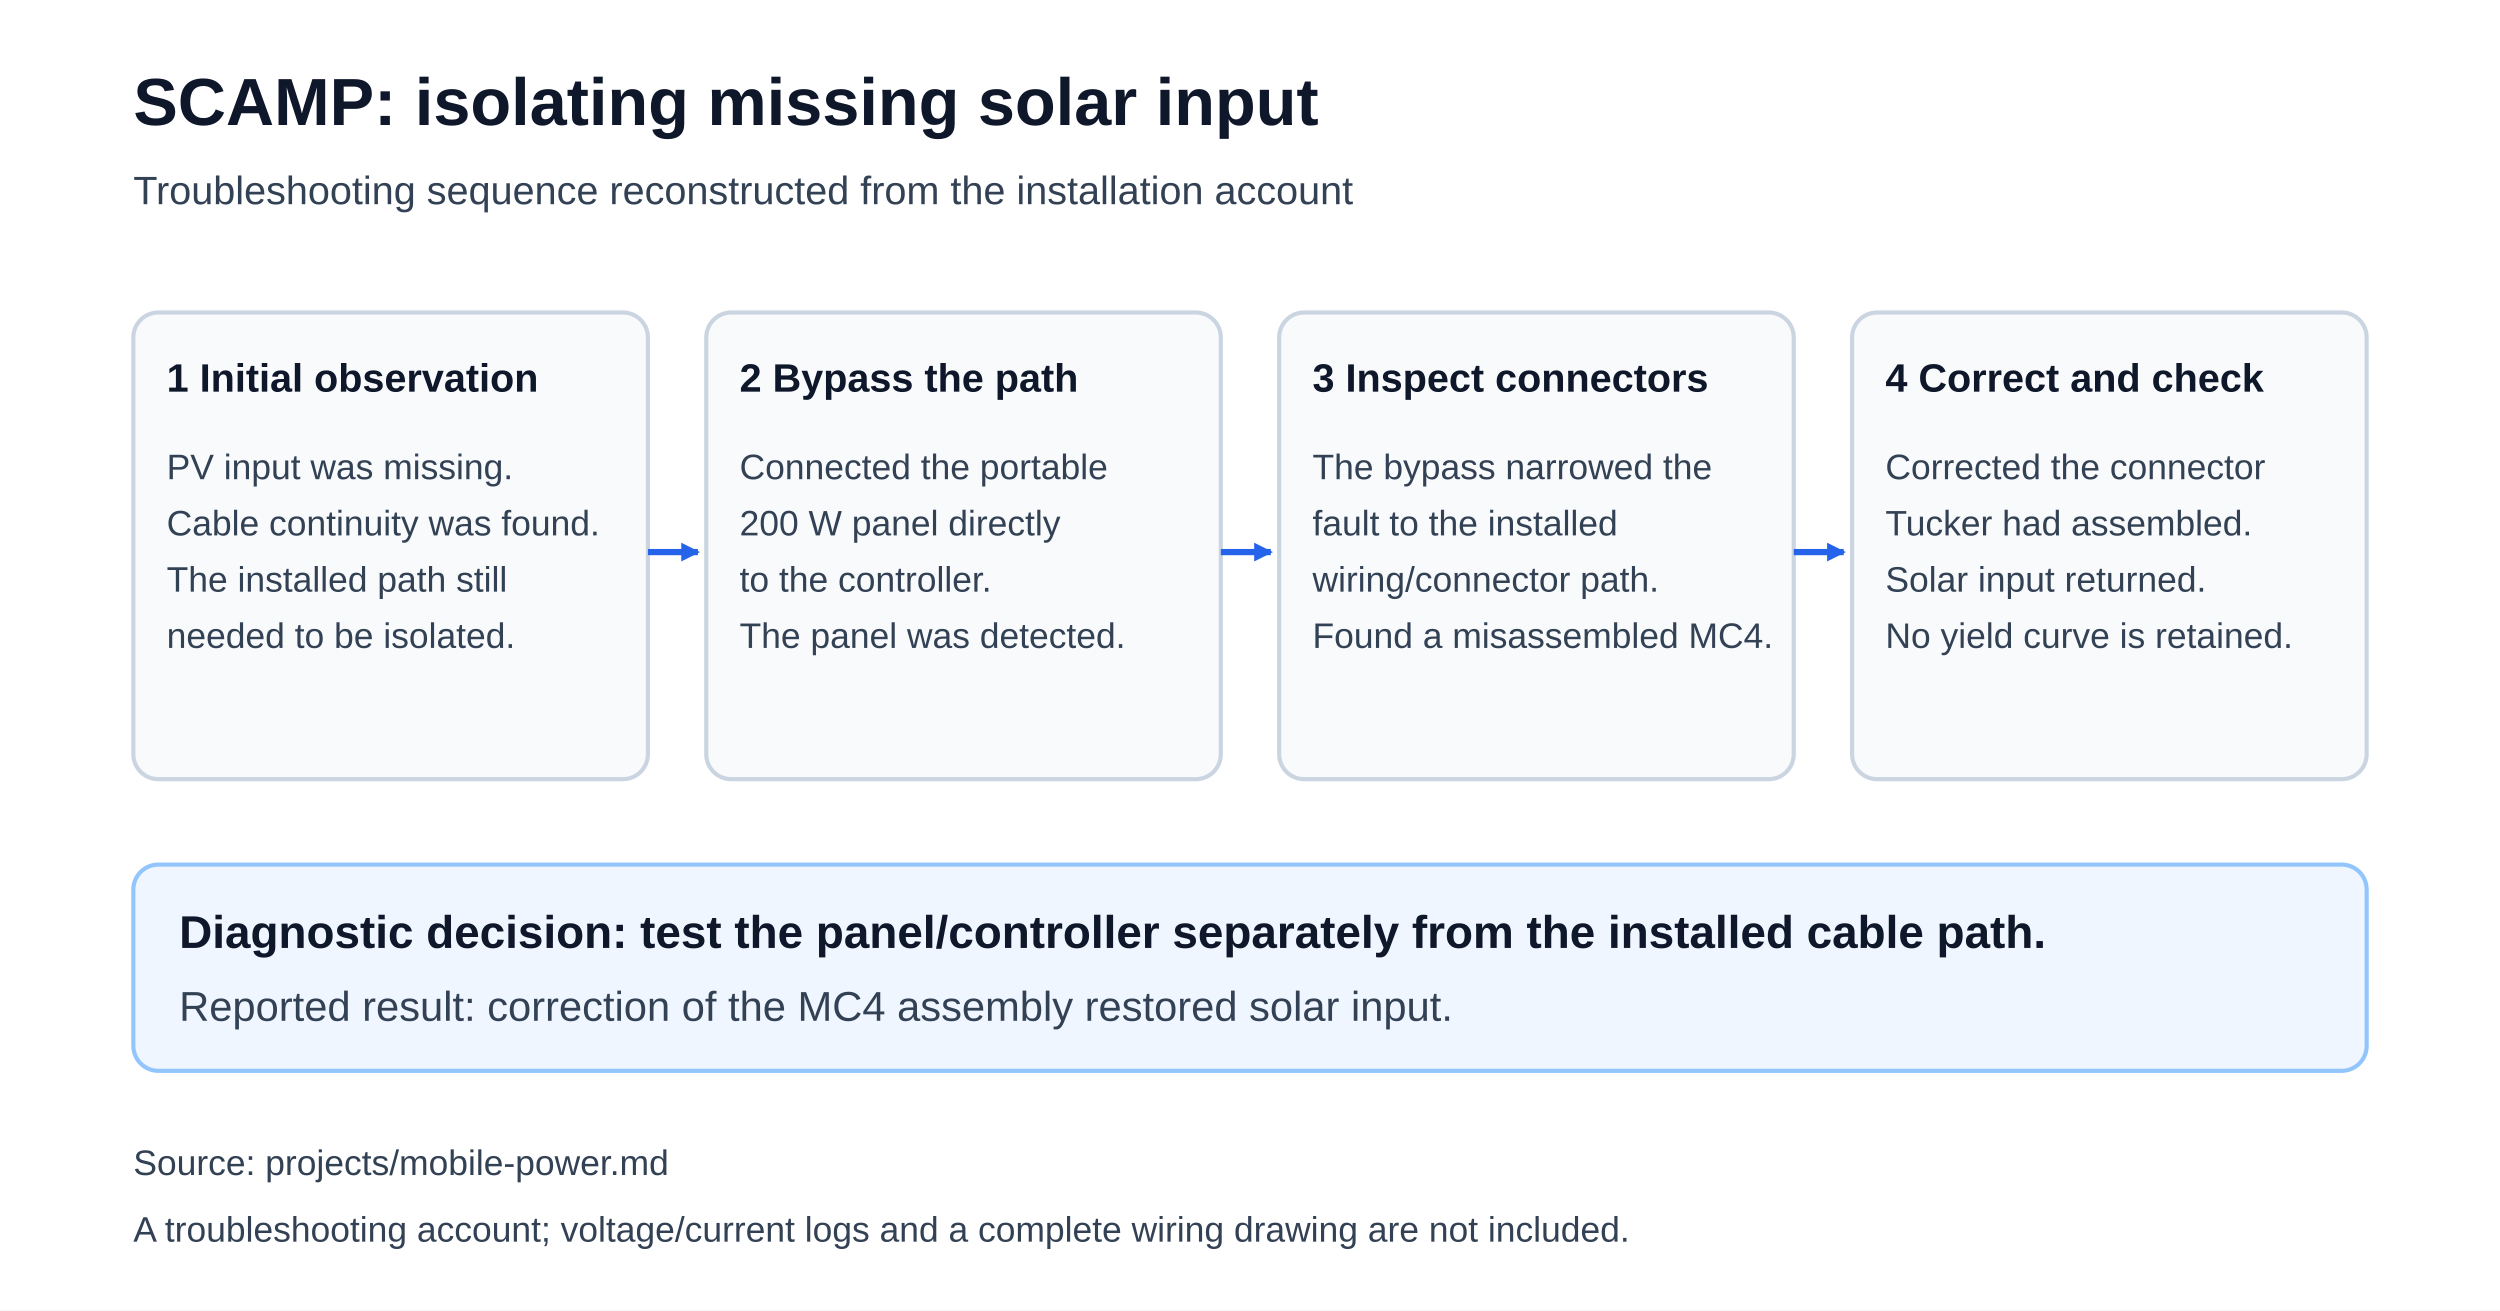
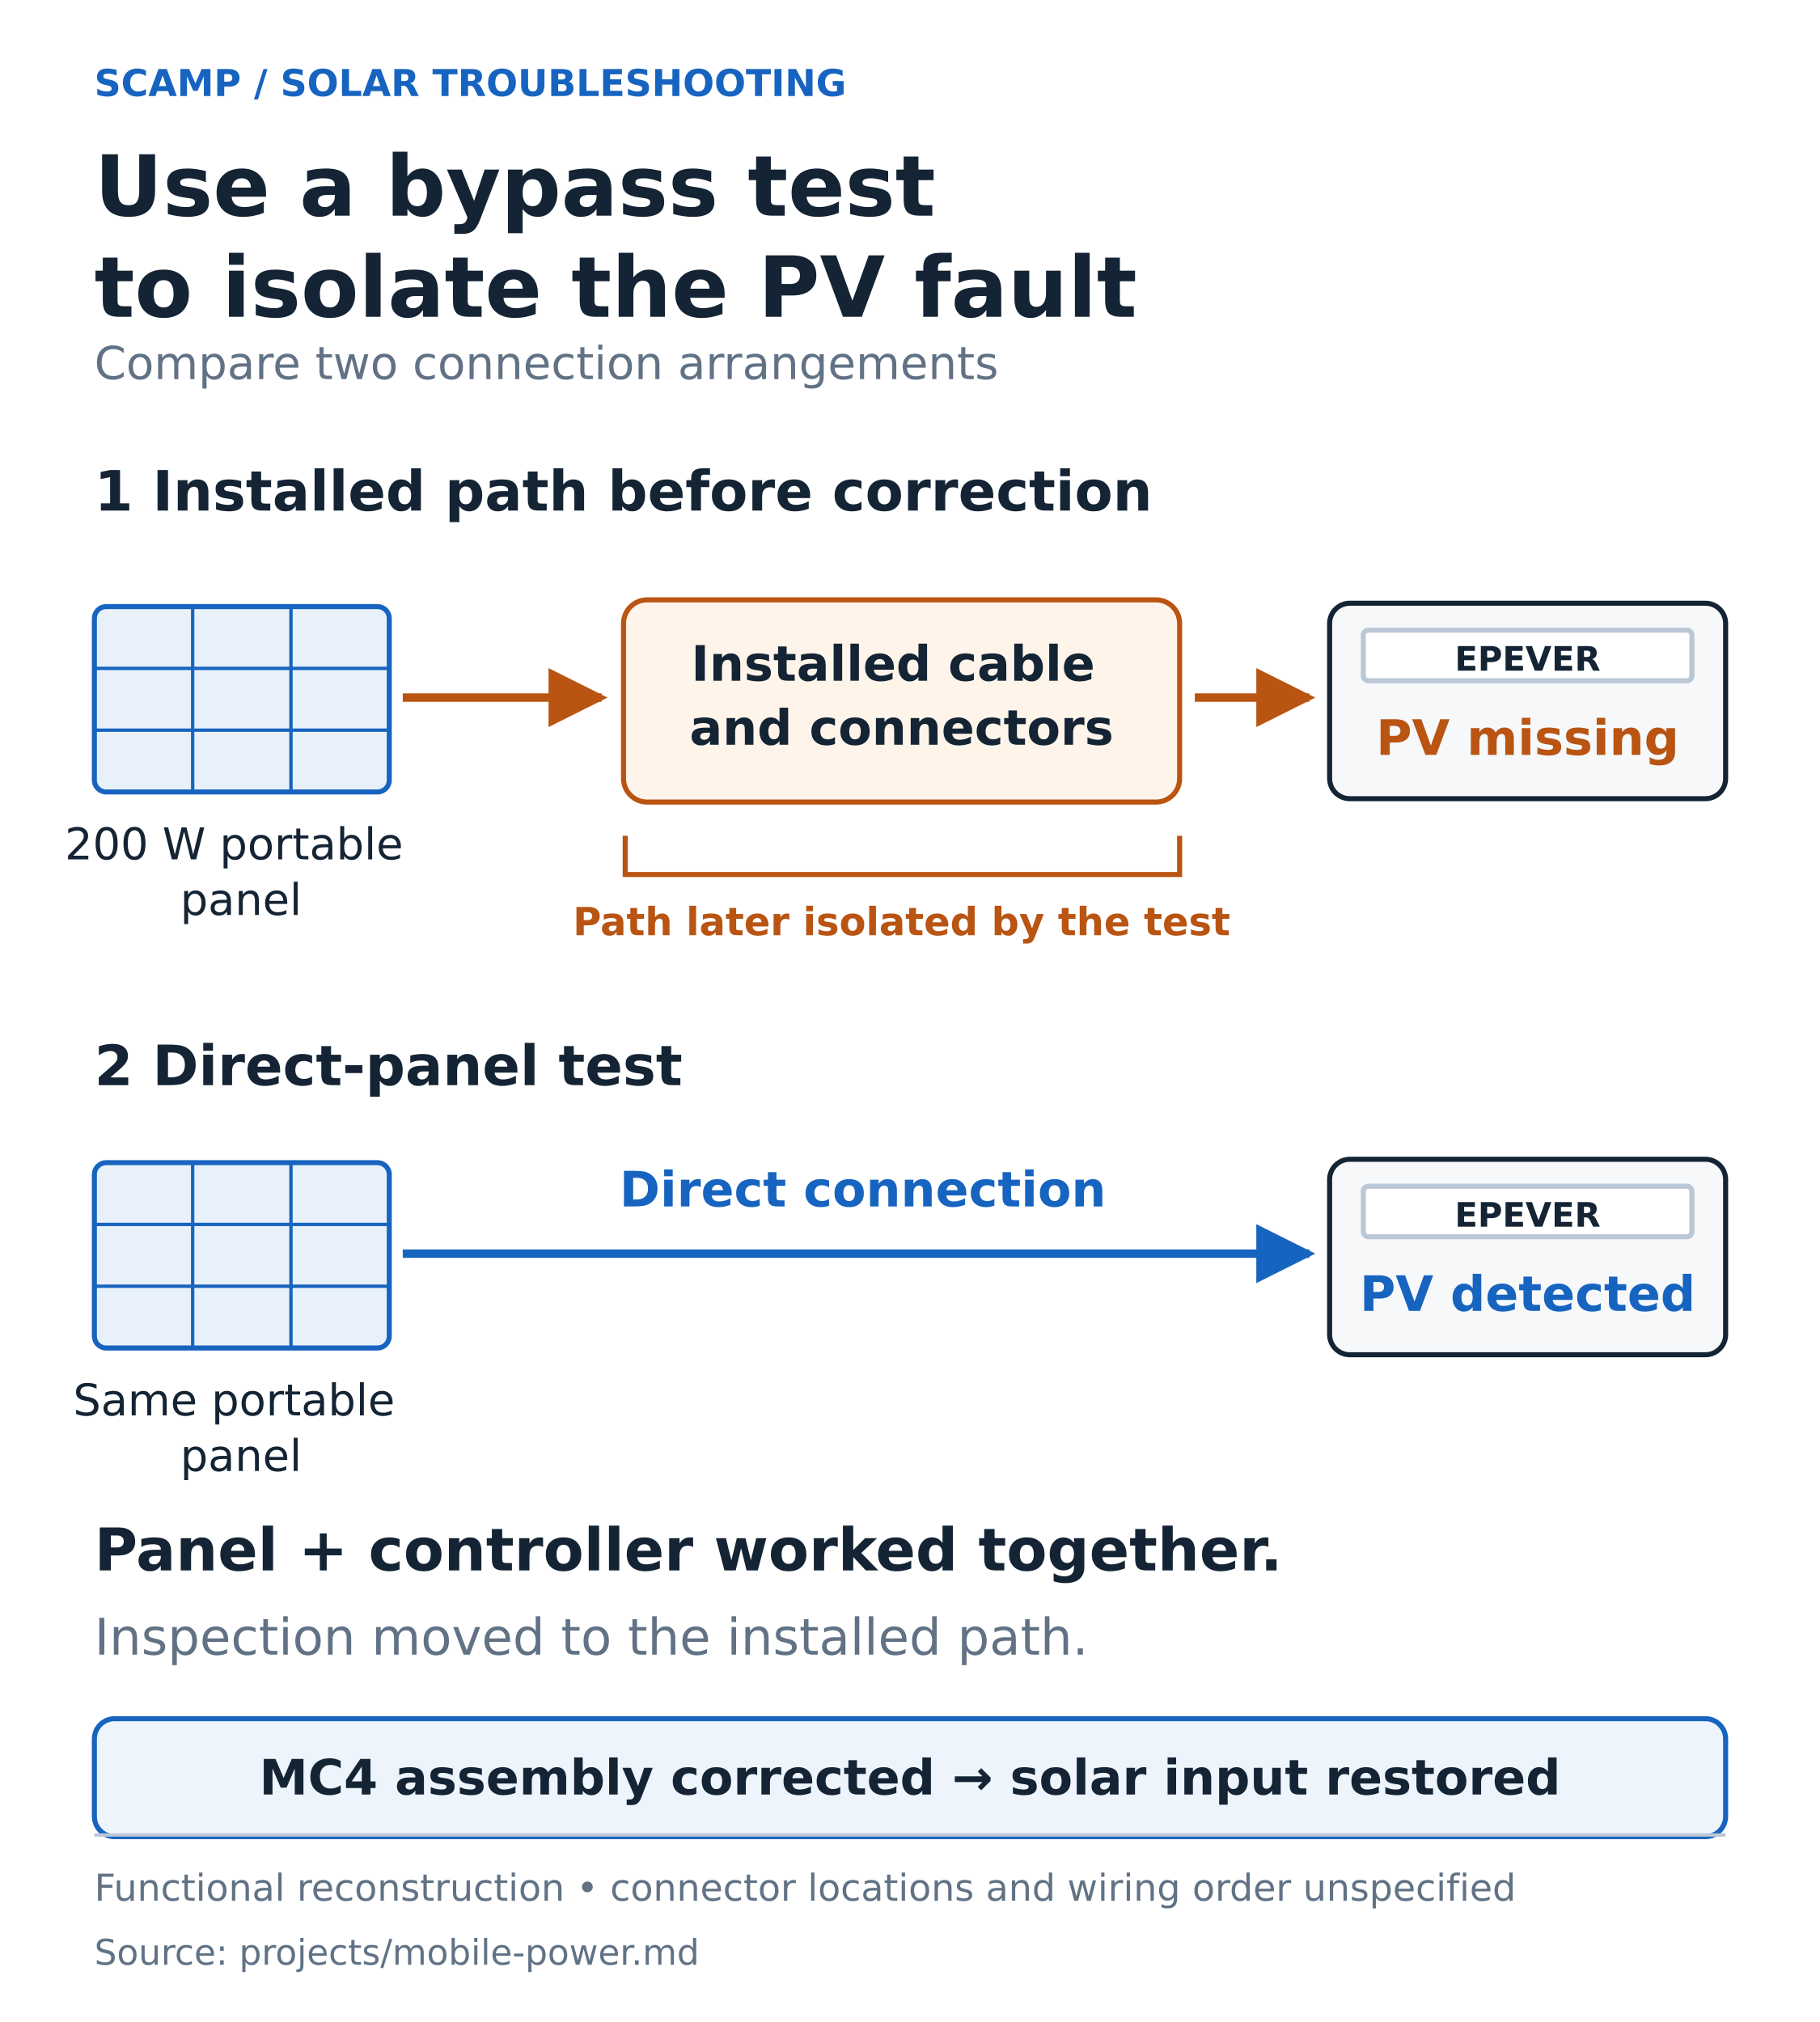
- <svg xmlns="http://www.w3.org/2000/svg" width="1200" height="629" viewBox="0 0 1200 629" role="img" aria-labelledby="title desc">
+ <svg xmlns="http://www.w3.org/2000/svg" width="1080" height="1200" viewBox="0 0 1080 1200" role="img" aria-labelledby="title desc">
  <defs>
-     <marker id="measure" markerWidth="9" markerHeight="9" refX="8" refY="4.5" orient="auto" markerUnits="userSpaceOnUse">
-       <path d="M0,0 L9,4.5 L0,9 Z" fill="#2563eb" />
+     <marker id="blue" viewBox="0 0 10 10" refX="9" refY="5" markerWidth="7" markerHeight="7" orient="auto-start-reverse">
+       <path d="M 0 0 L 10 5 L 0 10 z" fill="#1764C0" />
    </marker>
-     <marker id="command" markerWidth="9" markerHeight="9" refX="8" refY="4.5" orient="auto" markerUnits="userSpaceOnUse">
-       <path d="M0,0 L9,4.5 L0,9 Z" fill="#9a3412" />
+     <marker id="orange" viewBox="0 0 10 10" refX="9" refY="5" markerWidth="7" markerHeight="7" orient="auto-start-reverse">
+       <path d="M 0 0 L 10 5 L 0 10 z" fill="#B95412" />
    </marker>
  </defs>
-   <rect width="1200" height="629" fill="white" />
-   <g font-family="Arial, Helvetica, sans-serif">
-     <text x="64" y="60" font-size="32" font-weight="700" fill="#0f172a">SCAMP: isolating missing solar input</text>
-     <text x="64" y="98" font-size="19" font-weight="400" fill="#334155">Troubleshooting sequence reconstructed from the installation account</text>
-     <rect x="64" y="150" width="247" height="224" rx="12" fill="#f8fafc" stroke="#cbd5e1" stroke-width="2" />
-     <text x="80" y="188" font-size="19" font-weight="700" fill="#0f172a">1  Initial observation</text>
-     <text x="80" y="230" font-size="17" font-weight="400" fill="#334155">PV input was missing.</text>
-     <text x="80" y="257" font-size="17" font-weight="400" fill="#334155">Cable continuity was found.</text>
-     <text x="80" y="284" font-size="17" font-weight="400" fill="#334155">The installed path still</text>
-     <text x="80" y="311" font-size="17" font-weight="400" fill="#334155">needed to be isolated.</text>
-     <rect x="339" y="150" width="247" height="224" rx="12" fill="#f8fafc" stroke="#cbd5e1" stroke-width="2" />
-     <text x="355" y="188" font-size="19" font-weight="700" fill="#0f172a">2  Bypass the path</text>
-     <text x="355" y="230" font-size="17" font-weight="400" fill="#334155">Connected the portable</text>
-     <text x="355" y="257" font-size="17" font-weight="400" fill="#334155">200 W panel directly</text>
-     <text x="355" y="284" font-size="17" font-weight="400" fill="#334155">to the controller.</text>
-     <text x="355" y="311" font-size="17" font-weight="400" fill="#334155">The panel was detected.</text>
-     <rect x="614" y="150" width="247" height="224" rx="12" fill="#f8fafc" stroke="#cbd5e1" stroke-width="2" />
-     <text x="630" y="188" font-size="19" font-weight="700" fill="#0f172a">3  Inspect connectors</text>
-     <text x="630" y="230" font-size="17" font-weight="400" fill="#334155">The bypass narrowed the</text>
-     <text x="630" y="257" font-size="17" font-weight="400" fill="#334155">fault to the installed</text>
-     <text x="630" y="284" font-size="17" font-weight="400" fill="#334155">wiring/connector path.</text>
-     <text x="630" y="311" font-size="17" font-weight="400" fill="#334155">Found a misassembled MC4.</text>
-     <rect x="889" y="150" width="247" height="224" rx="12" fill="#f8fafc" stroke="#cbd5e1" stroke-width="2" />
-     <text x="905" y="188" font-size="19" font-weight="700" fill="#0f172a">4  Correct and check</text>
-     <text x="905" y="230" font-size="17" font-weight="400" fill="#334155">Corrected the connector</text>
-     <text x="905" y="257" font-size="17" font-weight="400" fill="#334155">Tucker had assembled.</text>
-     <text x="905" y="284" font-size="17" font-weight="400" fill="#334155">Solar input returned.</text>
-     <text x="905" y="311" font-size="17" font-weight="400" fill="#334155">No yield curve is retained.</text>
-     <path d="M311 265 H335" fill="none" stroke="#2563eb" stroke-width="3" marker-end="url(#measure)" />
-     <path d="M586 265 H610" fill="none" stroke="#2563eb" stroke-width="3" marker-end="url(#measure)" />
-     <path d="M861 265 H885" fill="none" stroke="#2563eb" stroke-width="3" marker-end="url(#measure)" />
-     <rect x="64" y="415" width="1072" height="99" rx="12" fill="#eff6ff" stroke="#93c5fd" stroke-width="2" />
-     <text x="86" y="455" font-size="22" font-weight="700" fill="#0f172a">Diagnostic decision: test the panel/controller separately from the installed cable path.</text>
-     <text x="86" y="490" font-size="20" font-weight="400" fill="#334155">Reported result: correction of the MC4 assembly restored solar input.</text>
-     <text x="64" y="564" font-size="17" font-weight="400" fill="#334155">Source: projects/mobile-power.md</text>
-     <text x="64" y="596" font-size="17" font-weight="400" fill="#334155">A troubleshooting account; voltage/current logs and a complete wiring drawing are not included.</text>
+   <rect width="1080" height="1200" fill="#FFFFFF" />
+   <g font-family="DejaVu Sans, Arial, sans-serif">
+     <text x="56" y="57" fill="#1764C0" font-size="22" font-weight="700" text-anchor="start">
+       <tspan x="56" dy="0">SCAMP / SOLAR TROUBLESHOOTING</tspan>
+     </text>
+     <text x="56" y="128" fill="#142434" font-size="50" font-weight="700" text-anchor="start">
+       <tspan x="56" dy="0">Use a bypass test</tspan>
+       <tspan x="56" dy="60">to isolate the PV fault</tspan>
+     </text>
+     <text x="56" y="225" fill="#617285" font-size="27" font-weight="400" text-anchor="start">
+       <tspan x="56" dy="0">Compare two connection arrangements</tspan>
+     </text>
+     <text x="56" y="303" fill="#142434" font-size="33" font-weight="700" text-anchor="start">
+       <tspan x="56" dy="0">1  Installed path before correction</tspan>
+     </text>
+     <rect x="56" y="360" width="175" height="110" rx="7" fill="#E8F1FA" stroke="#1764C0" stroke-width="3" />
+     <line x1="114.333" y1="360" x2="114.333" y2="470" stroke="#1764C0" stroke-width="2" />
+     <line x1="172.667" y1="360" x2="172.667" y2="470" stroke="#1764C0" stroke-width="2" />
+     <line x1="56" y1="396.667" x2="231" y2="396.667" stroke="#1764C0" stroke-width="2" />
+     <line x1="56" y1="433.333" x2="231" y2="433.333" stroke="#1764C0" stroke-width="2" />
+     <text x="143" y="510" fill="#142434" font-size="26" font-weight="400" text-anchor="middle">
+       <tspan x="143" dy="0">200 W portable</tspan>
+       <tspan x="143" dy="33">panel</tspan>
+     </text>
+     <line x1="239" y1="414" x2="357" y2="414" stroke="#B95412" stroke-width="5" marker-end="url(#orange)" />
+     <rect x="370" y="356" width="330" height="120" rx="14" fill="#FFF4EA" stroke="#B95412" stroke-width="3" />
+     <text x="535" y="404" fill="#142434" font-size="29" font-weight="700" text-anchor="middle">
+       <tspan x="535" dy="0">Installed cable</tspan>
+       <tspan x="535" dy="38">and connectors</tspan>
+     </text>
+     <line x1="709" y1="414" x2="777" y2="414" stroke="#B95412" stroke-width="5" marker-end="url(#orange)" />
+     <rect x="789" y="358" width="235" height="116" rx="12" fill="#F6F8FA" stroke="#142434" stroke-width="3" />
+     <rect x="809" y="374" width="195" height="30" rx="3" fill="#FFFFFF" stroke="#BAC7D5" stroke-width="3" />
+     <text x="906.5" y="398" fill="#142434" font-size="20" font-weight="700" text-anchor="middle">
+       <tspan x="906.5" dy="0">EPEVER</tspan>
+     </text>
+     <text x="906.5" y="448" fill="#B95412" font-size="29" font-weight="700" text-anchor="middle">
+       <tspan x="906.5" dy="0">PV missing</tspan>
+     </text>
+     <path d="M 371 496 V 519 H 700 V 496" fill="none" stroke="#B95412" stroke-width="3" />
+     <text x="535" y="555" fill="#B95412" font-size="23" font-weight="700" text-anchor="middle">
+       <tspan x="535" dy="0">Path later isolated by the test</tspan>
+     </text>
+     <text x="56" y="644" fill="#142434" font-size="33" font-weight="700" text-anchor="start">
+       <tspan x="56" dy="0">2  Direct-panel test</tspan>
+     </text>
+     <rect x="56" y="690" width="175" height="110" rx="7" fill="#E8F1FA" stroke="#1764C0" stroke-width="3" />
+     <line x1="114.333" y1="690" x2="114.333" y2="800" stroke="#1764C0" stroke-width="2" />
+     <line x1="172.667" y1="690" x2="172.667" y2="800" stroke="#1764C0" stroke-width="2" />
+     <line x1="56" y1="726.667" x2="231" y2="726.667" stroke="#1764C0" stroke-width="2" />
+     <line x1="56" y1="763.333" x2="231" y2="763.333" stroke="#1764C0" stroke-width="2" />
+     <text x="143" y="840" fill="#142434" font-size="26" font-weight="400" text-anchor="middle">
+       <tspan x="143" dy="0">Same portable</tspan>
+       <tspan x="143" dy="33">panel</tspan>
+     </text>
+     <line x1="239" y1="744" x2="777" y2="744" stroke="#1764C0" stroke-width="5" marker-end="url(#blue)" />
+     <text x="512" y="716" fill="#1764C0" font-size="29" font-weight="700" text-anchor="middle">
+       <tspan x="512" dy="0">Direct connection</tspan>
+     </text>
+     <rect x="789" y="688" width="235" height="116" rx="12" fill="#F6F8FA" stroke="#142434" stroke-width="3" />
+     <rect x="809" y="704" width="195" height="30" rx="3" fill="#FFFFFF" stroke="#BAC7D5" stroke-width="3" />
+     <text x="906.5" y="728" fill="#142434" font-size="20" font-weight="700" text-anchor="middle">
+       <tspan x="906.5" dy="0">EPEVER</tspan>
+     </text>
+     <text x="906.5" y="778" fill="#1764C0" font-size="29" font-weight="700" text-anchor="middle">
+       <tspan x="906.5" dy="0">PV detected</tspan>
+     </text>
+     <text x="56" y="932" fill="#142434" font-size="35" font-weight="700" text-anchor="start">
+       <tspan x="56" dy="0">Panel + controller worked together.</tspan>
+     </text>
+     <text x="56" y="982" fill="#617285" font-size="30" font-weight="400" text-anchor="start">
+       <tspan x="56" dy="0">Inspection moved to the installed path.</tspan>
+     </text>
+     <rect x="56" y="1020" width="968" height="70" rx="12" fill="#EDF4FC" stroke="#1764C0" stroke-width="3" />
+     <text x="540" y="1065" fill="#142434" font-size="29" font-weight="700" text-anchor="middle">
+       <tspan x="540" dy="0">MC4 assembly corrected → solar input restored</tspan>
+     </text>
+     <line x1="56" y1="1089" x2="1024" y2="1089" stroke="#BAC7D5" stroke-width="2" />
+     <text x="56" y="1128" fill="#617285" font-size="22" font-weight="400" text-anchor="start">
+       <tspan x="56" dy="0">Functional reconstruction • connector locations and wiring order unspecified</tspan>
+     </text>
+     <text x="56" y="1166" fill="#617285" font-size="21" font-weight="400" text-anchor="start">
+       <tspan x="56" dy="0">Source: projects/mobile-power.md</tspan>
+     </text>
  </g>
</svg>
